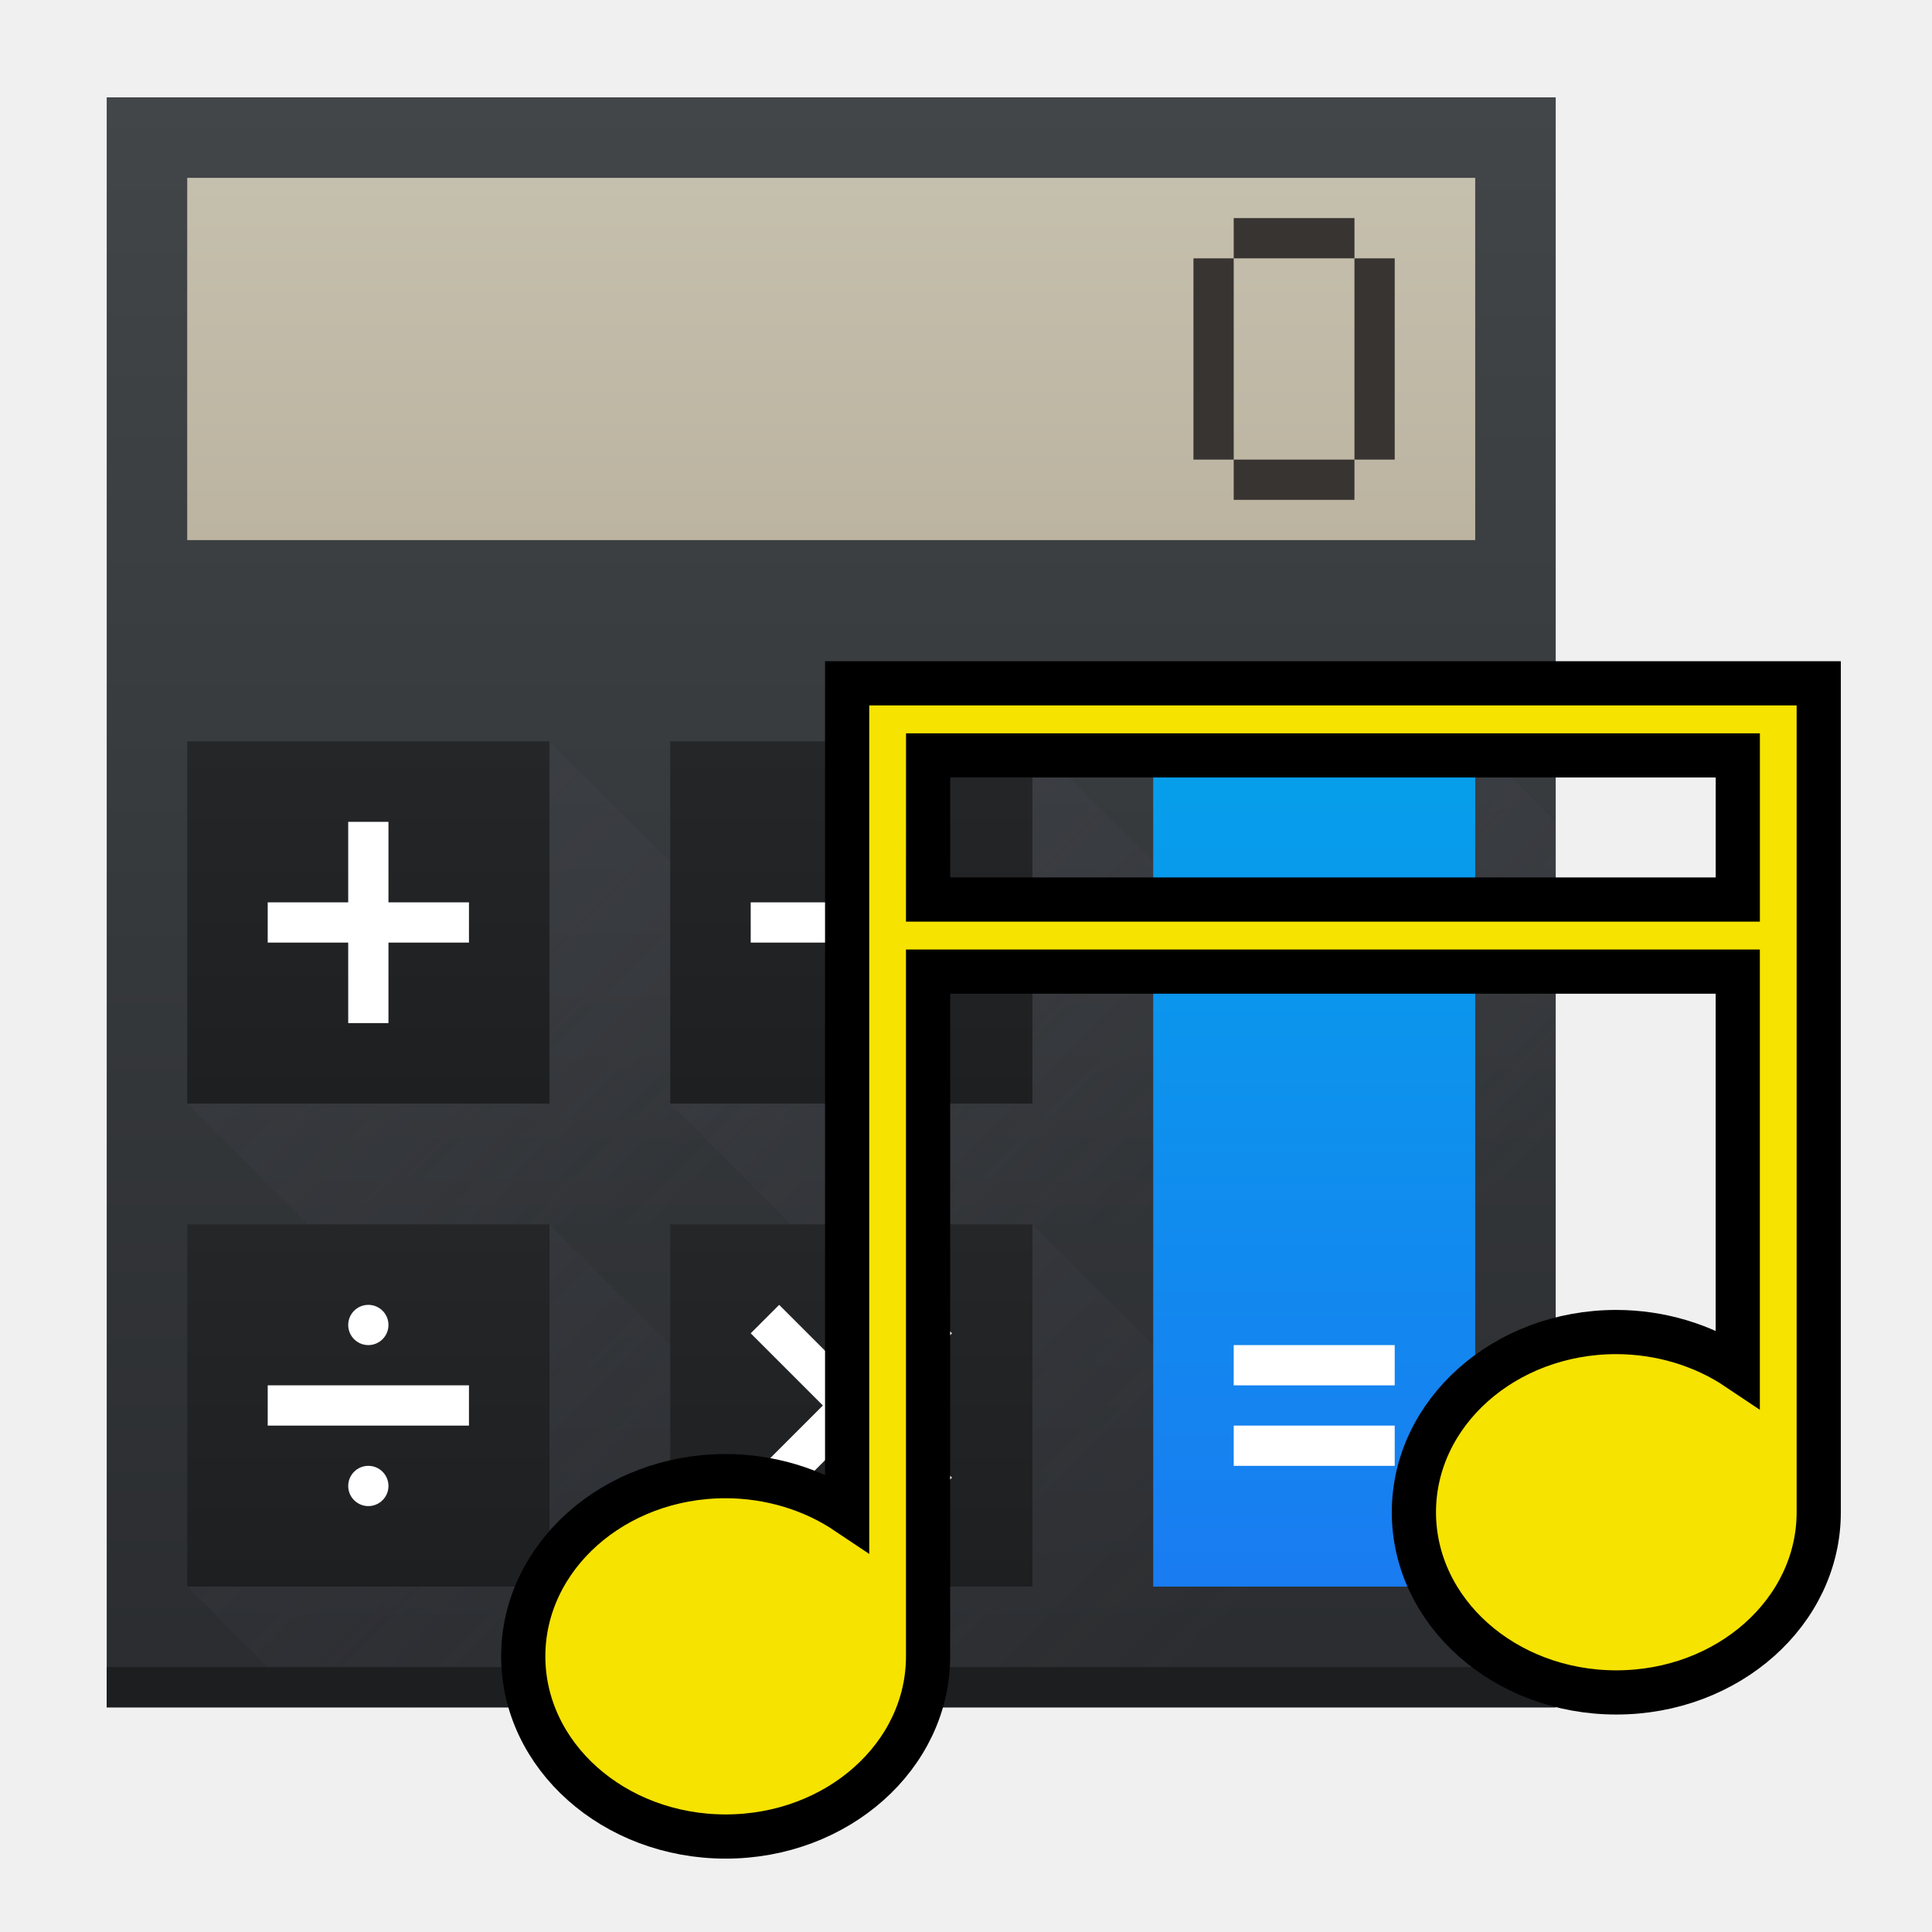
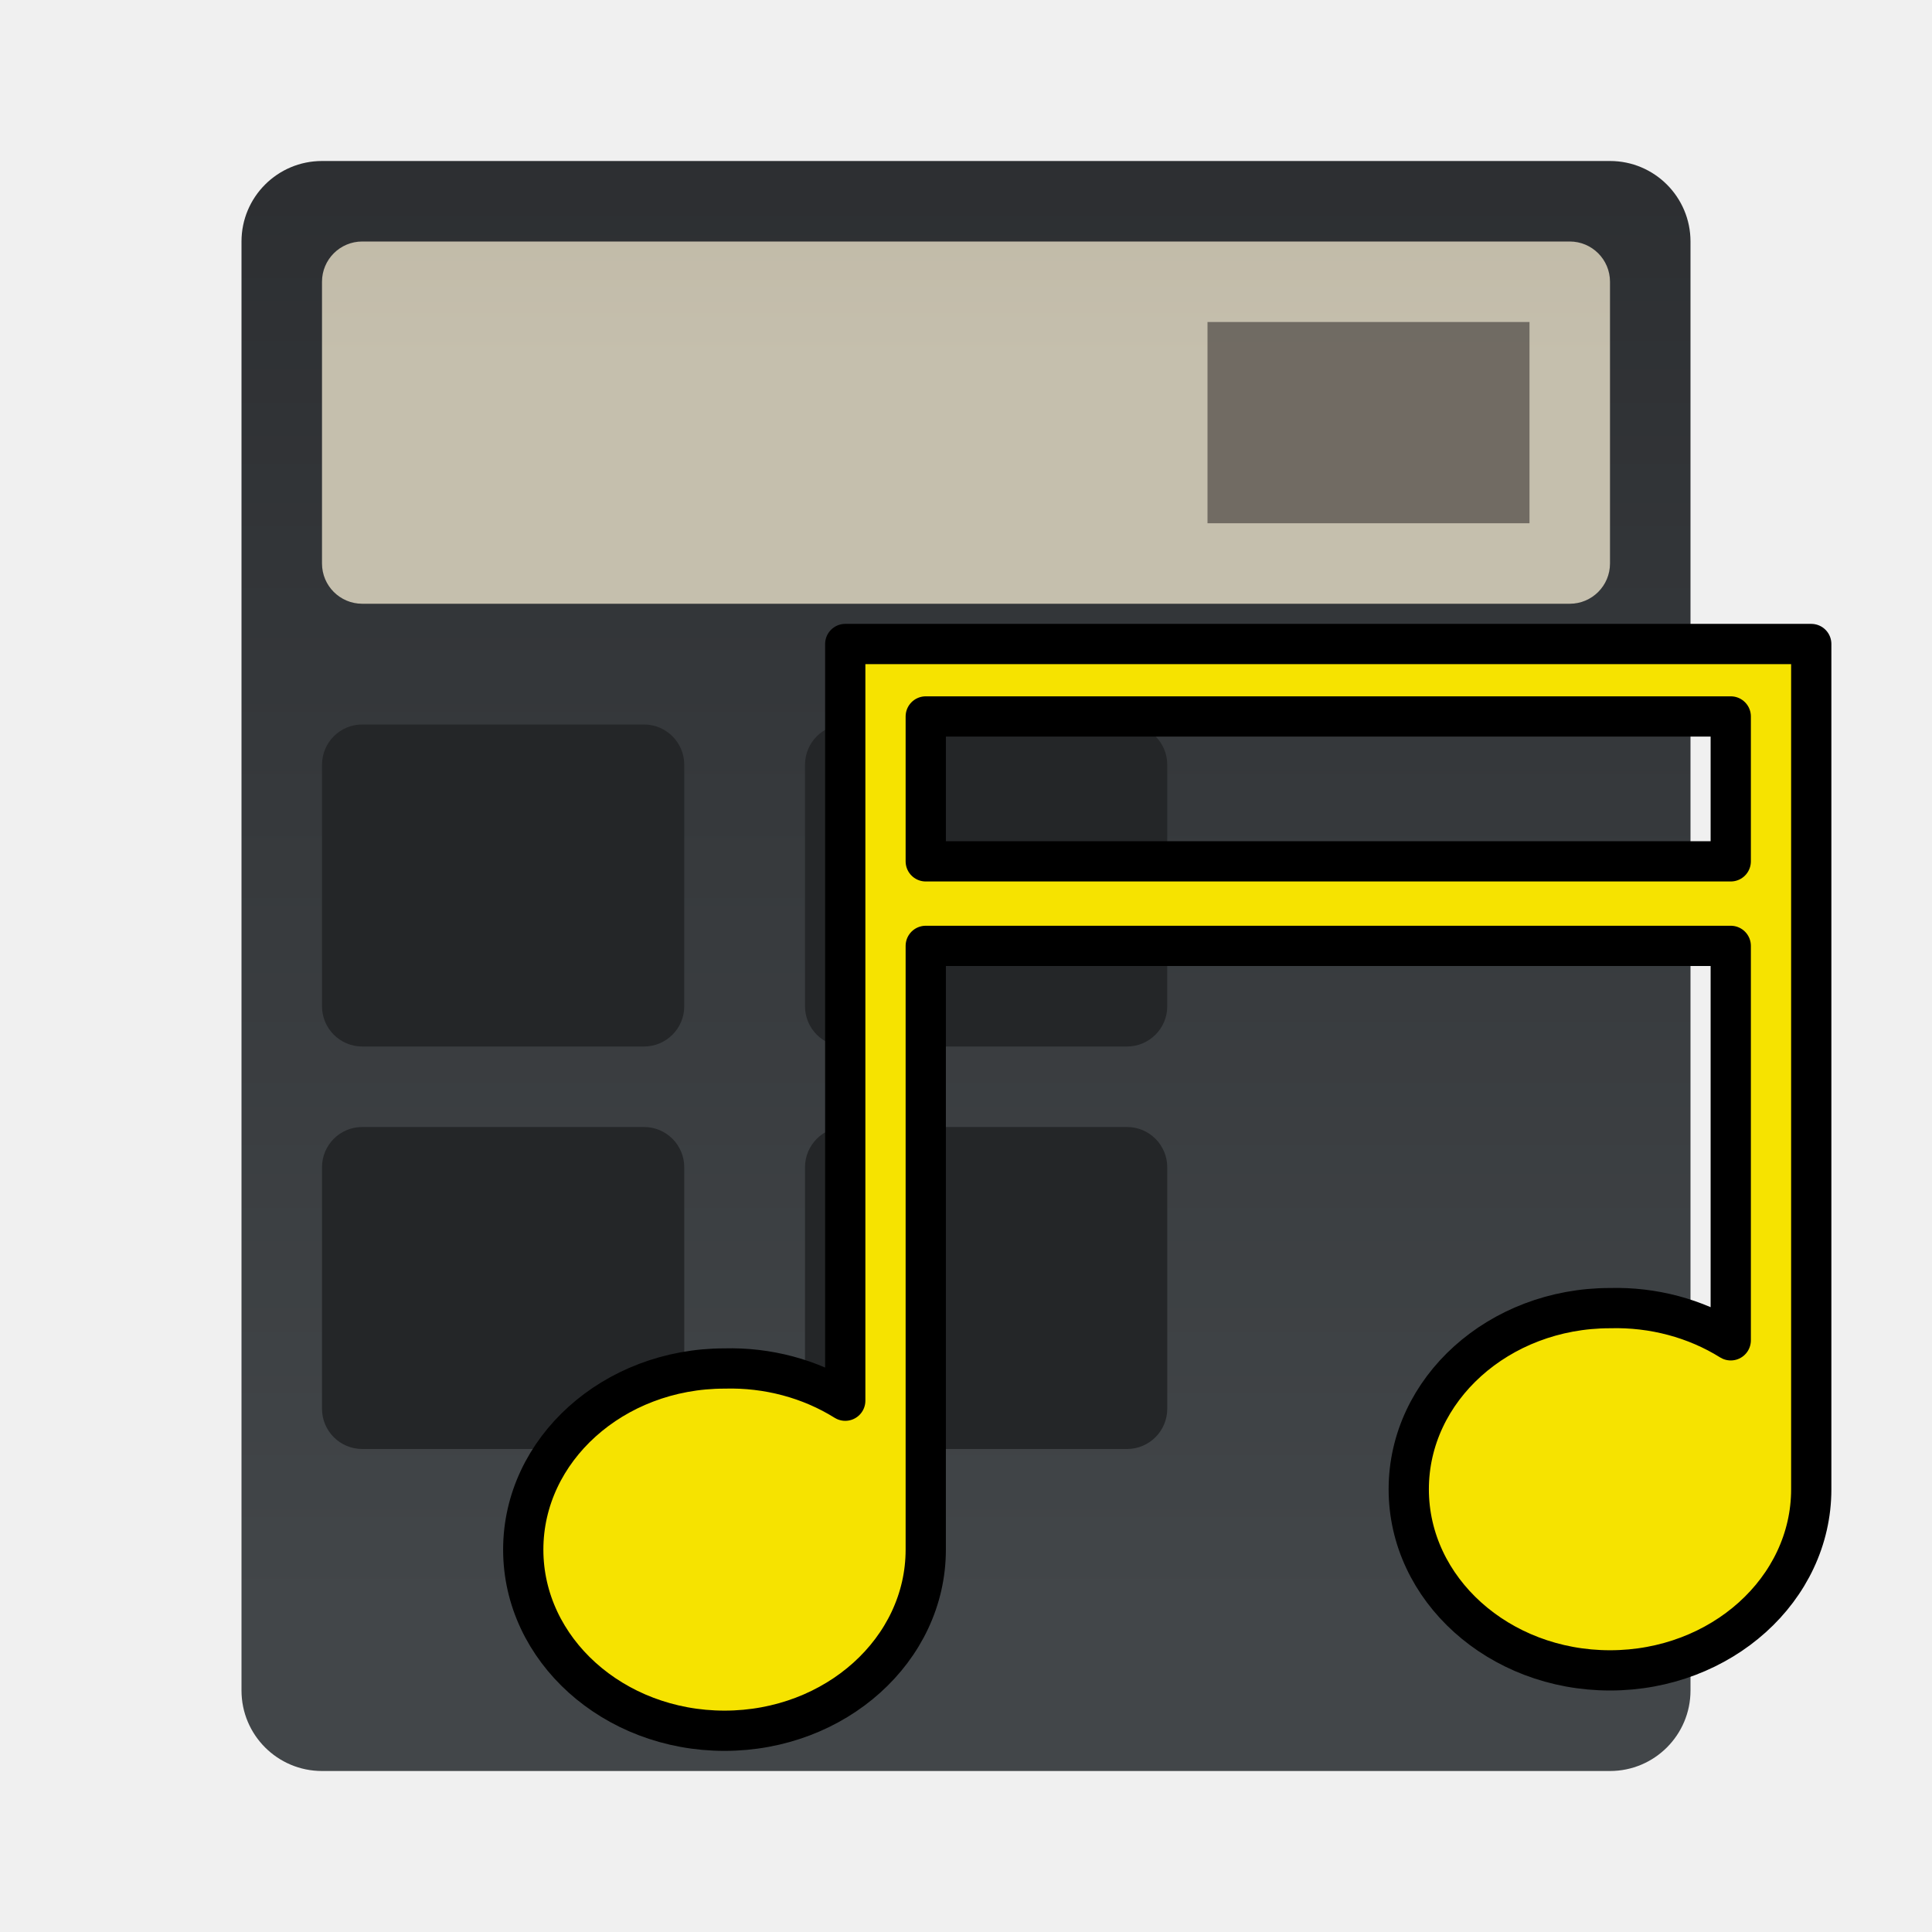
- <svg xmlns="http://www.w3.org/2000/svg" xmlns:xlink="http://www.w3.org/1999/xlink" width="48" height="48" version="1.1" id="svg27" xml:space="preserve">
-   <defs id="defs10">
-     <linearGradient id="linearGradient27">
-       <stop style="stop-color:#000000;stop-opacity:1;" offset="0" id="stop27" />
-       <stop style="stop-color:#000000;stop-opacity:0;" offset="1" id="stop28" />
+ <svg xmlns="http://www.w3.org/2000/svg" width="48" height="48" viewBox="0 0 48 48" version="1.1">
+   <defs>
+     <linearGradient id="bgGrad" x1="0" y1="0" x2="0" y2="40" gradientUnits="userSpaceOnUse">
+       <stop offset="0" stop-color="#2a2c2f" />
+       <stop offset="1" stop-color="#424649" />
    </linearGradient>
-     <linearGradient id="a" y1="543.8" y2="503.8" x2="0" gradientUnits="userSpaceOnUse" gradientTransform="matrix(1.125,0,0,1,-51.07,0)">
-       <stop stop-color="#2a2c2f" id="stop1" />
-       <stop offset="1" stop-color="#424649" id="stop2" />
+     <linearGradient id="screenGrad" x1="0" y1="0" x2="0" y2="9" gradientUnits="userSpaceOnUse">
+       <stop offset="0" stop-color="#bcb4a1" />
+       <stop offset="1" stop-color="#c5bfad" />
    </linearGradient>
-     <linearGradient id="b" y1="540.92" y2="522.55" x2="0" gradientUnits="userSpaceOnUse" gradientTransform="matrix(1,0,0,1.14286,0,-77.4)">
-       <stop stop-color="#197cf1" id="stop3" />
-       <stop offset="1" stop-color="#05a0eb" id="stop4" />
+     <linearGradient id="btnGrad" x1="0" y1="0" x2="0" y2="9" gradientUnits="userSpaceOnUse">
+       <stop offset="0" stop-color="#1e1f21" />
+       <stop offset="1" stop-color="#242628" />
    </linearGradient>
-     <linearGradient id="c" y1="542.8" y2="533.8" gradientUnits="userSpaceOnUse" x2="0" gradientTransform="translate(0,-28)">
-       <stop stop-color="#bcb4a1" id="stop5" />
-       <stop offset="1" stop-color="#c5bfad" id="stop6" />
-     </linearGradient>
-     <linearGradient id="d" y1="540.8" y2="531.8" gradientUnits="userSpaceOnUse" x2="0">
-       <stop stop-color="#1e1f21" id="stop7" />
-       <stop offset="1" stop-color="#242628" id="stop8" />
-     </linearGradient>
-     <linearGradient xlink:href="#d" id="e" y1="528.8" y2="519.8" gradientUnits="userSpaceOnUse" x2="0" />
-     <linearGradient id="f" y1="20" x1="32" y2="30" x2="42" gradientUnits="userSpaceOnUse">
-       <stop stop-color="#383e51" id="stop9" />
-       <stop offset="1" stop-color="#655c6f" stop-opacity="0" id="stop10" />
-     </linearGradient>
-     <linearGradient xlink:href="#f" id="g" y1="531.8" x1="404.57" y2="543.8" x2="416.57" gradientUnits="userSpaceOnUse" gradientTransform="translate(-384.57,-499.8)" />
-     <linearGradient xlink:href="#f" id="h" y1="531.8" x1="404.57" y2="543.8" gradientUnits="userSpaceOnUse" x2="416.57" gradientTransform="translate(0,-12)" />
-     <linearGradient xlink:href="#f" id="i" y1="531.8" x1="404.57" y2="543.8" gradientUnits="userSpaceOnUse" x2="416.57" gradientTransform="translate(-12,-12)" />
-     <linearGradient xlink:href="#f" id="j" y1="531.8" x1="404.57" y2="543.8" gradientUnits="userSpaceOnUse" x2="416.57" gradientTransform="translate(-12)" />
-     <style type="text/css" id="current-color-scheme">.ColorScheme-Text { color: #fcfcfc; } </style>
-     <linearGradient xlink:href="#f" id="linearGradient29" gradientUnits="userSpaceOnUse" x1="32" y1="20" x2="42" y2="30" />
-     <linearGradient xlink:href="#d" id="linearGradient30" gradientUnits="userSpaceOnUse" y1="540.8" x2="0" y2="531.8" />
-     <linearGradient xlink:href="#d" id="linearGradient31" gradientUnits="userSpaceOnUse" y1="528.8" x2="0" y2="519.8" />
-     <linearGradient xlink:href="#d" id="linearGradient32" gradientUnits="userSpaceOnUse" y1="528.8" x2="0" y2="519.8" />
-     <linearGradient xlink:href="#d" id="linearGradient33" gradientUnits="userSpaceOnUse" y1="540.8" x2="0" y2="531.8" />
  </defs>
-   <g transform="translate(-387.9188,-501.3814)" id="g27">
-     <rect width="36" x="390.57" y="503.8" fill="url(#a)" rx="0" height="40" id="rect10" style="fill:url(#a)" />
-     <g fill-rule="evenodd" id="g13">
-       <path opacity="0.2" fill="url(#h)" d="m 413.57,519.8 -9,9 3,3 h 18 z" id="path10" style="fill:url(#h)" />
-       <path opacity="0.2" fill="url(#i)" d="m 401.57,519.8 -9,9 3,3 h 18 z" id="path11" style="fill:url(#i)" />
-       <path opacity="0.2" fill="url(#j)" d="m 401.57,531.8 -9,9 3,3 h 18 z" id="path12" style="fill:url(#j)" />
-       <path opacity="0.2" fill="url(#g)" d="m 29,32 -9,9 3,3 h 18 z" transform="translate(384.57,499.8)" id="path13" style="fill:url(#g)" />
-     </g>
-     <rect width="36" x="390.57" y="542.8" fill="#1c1e20" height="1" id="rect13" />
-     <path opacity="0.2" fill="url(#f)" fill-rule="evenodd" d="m 40,20 -8,21 3,3 h 7 V 22 Z" transform="translate(384.57,499.8)" id="path14" style="fill:url(#linearGradient29)" />
-     <rect width="8" x="416.57" y="519.8" fill="url(#b)" rx="0" height="21" id="rect14" style="fill:url(#b)" />
-     <rect width="32" x="392.57" y="505.8" fill="url(#c)" height="9" id="rect15" style="fill:url(#c)" />
-     <path fill="#ffffff" d="m 418.57,534.8 v 1 h 4 v -1 z m 0,2 v 1 h 4 v -1 z" id="path15" />
-     <g fill="#383432" id="g19">
-       <rect width="3" x="418.57" y="506.8" height="1" id="rect16" />
-       <rect width="1" x="421.57" y="507.8" height="5" id="rect17" />
-       <rect width="3" x="418.57" y="512.8" height="1" id="rect18" />
-       <rect width="1" x="417.57" y="507.8" height="5" id="rect19" />
-     </g>
-     <rect width="9" x="392.57" y="531.8" fill="url(#d)" rx="0" height="9" id="rect20" style="fill:url(#linearGradient30)" />
-     <g fill="url(#e)" id="g22" style="fill:url(#e)">
-       <rect width="9" x="392.57" y="519.8" rx="0" height="9" id="rect21" style="fill:url(#linearGradient31)" />
-       <rect width="9" x="404.57" y="519.8" rx="0" height="9" id="rect22" style="fill:url(#linearGradient32)" />
-     </g>
-     <rect width="9" x="404.57" y="531.8" fill="url(#d)" rx="0" height="9" id="rect23" style="fill:url(#linearGradient33)" />
-     <g fill="#ffffff" id="g26">
-       <path d="m 12,22 v 2 h -2 v 1 h 2 v 2 h 1 v -2 h 2 v -1 h -2 v -2 z" transform="translate(384.57,499.8)" id="path23" />
-       <rect width="1" x="523.8" y="-411.57" rx="0" height="5" transform="rotate(90)" id="rect24" />
-       <g transform="translate(384.57,499.8)" id="g25">
-         <path d="M 12.5,34 A 0.5,0.5 0 0 0 12,34.5 0.5,0.5 0 0 0 12.5,35 0.5,0.5 0 0 0 13,34.5 0.5,0.5 0 0 0 12.5,34 M 10,36 v 1 h 5 v -1 z m 2.5,2 A 0.5,0.5 0 0 0 12,38.5 0.5,0.5 0 0 0 12.5,39 0.5,0.5 0 0 0 13,38.5 0.5,0.5 0 0 0 12.5,38" id="path24" />
-         <path d="M 22.707,34 22,34.707 23.793,36.5 22,38.293 22.707,39 24.5,37.207 26.293,39 27,38.293 25.207,36.5 27,34.707 26.293,34 24.5,35.793 Z" id="path25" />
-       </g>
-     </g>
-   </g>
-   <path style="fill:#f6e300;fill-opacity:1;stroke:#000000;stroke-width:1.098;stroke-dasharray:none;stroke-opacity:1" d="m 21.047,16.977 v 1.791 18.809 A 5.029,4.477 0 0 0 18.029,36.674 5.029,4.477 0 0 0 13,41.151 a 5.029,4.477 0 0 0 5.029,4.477 5.029,4.477 0 0 0 5.029,-4.477 V 24.14 h 20.116 v 9.856 a 5.029,4.477 0 0 0 -3.017,-0.902 5.029,4.477 0 0 0 -5.029,4.477 5.029,4.477 0 0 0 5.029,4.477 5.029,4.477 0 0 0 5.029,-4.477 V 18.767 17.872 16.977 H 23.058 Z m 2.012,1.791 h 20.116 v 3.581 H 23.058 Z" class="ColorScheme-Text" id="path1" />
+   <rect x="6" y="4" width="36" height="40" rx="2" fill="url(#bgGrad)" />
+   <rect x="8" y="6" width="32" height="9" rx="1" fill="url(#screenGrad)" />
+   <rect x="30" y="8" width="8" height="5" fill="#383432" opacity="0.6" />
+   <rect x="8" y="18" width="9" height="8" rx="1" fill="url(#btnGrad)" />
+   <rect x="20" y="18" width="9" height="8" rx="1" fill="url(#btnGrad)" />
+   <rect x="8" y="28" width="9" height="8" rx="1" fill="url(#btnGrad)" />
+   <rect x="20" y="28" width="9" height="8" rx="1" fill="url(#btnGrad)" />
+   <path fill="#f6e300" stroke="#000000" stroke-width="1" stroke-linejoin="round" d="M 21 16 v 18.8 A 5 4.5 0 0 0 18 34 A 5 4.5 0 0 0 13 38.5 A 5 4.5 0 0 0 18 43 A 5 4.5 0 0 0 23 38.5 V 23.5 h 20 V 33.3 A 5 4.5 0 0 0 40 32.5 A 5 4.5 0 0 0 35 37 A 5 4.5 0 0 0 40 41.5 A 5 4.5 0 0 0 45 37 V 16 Z M 23 17.8 h 20 v 3.6 H 23 Z" />
</svg>
